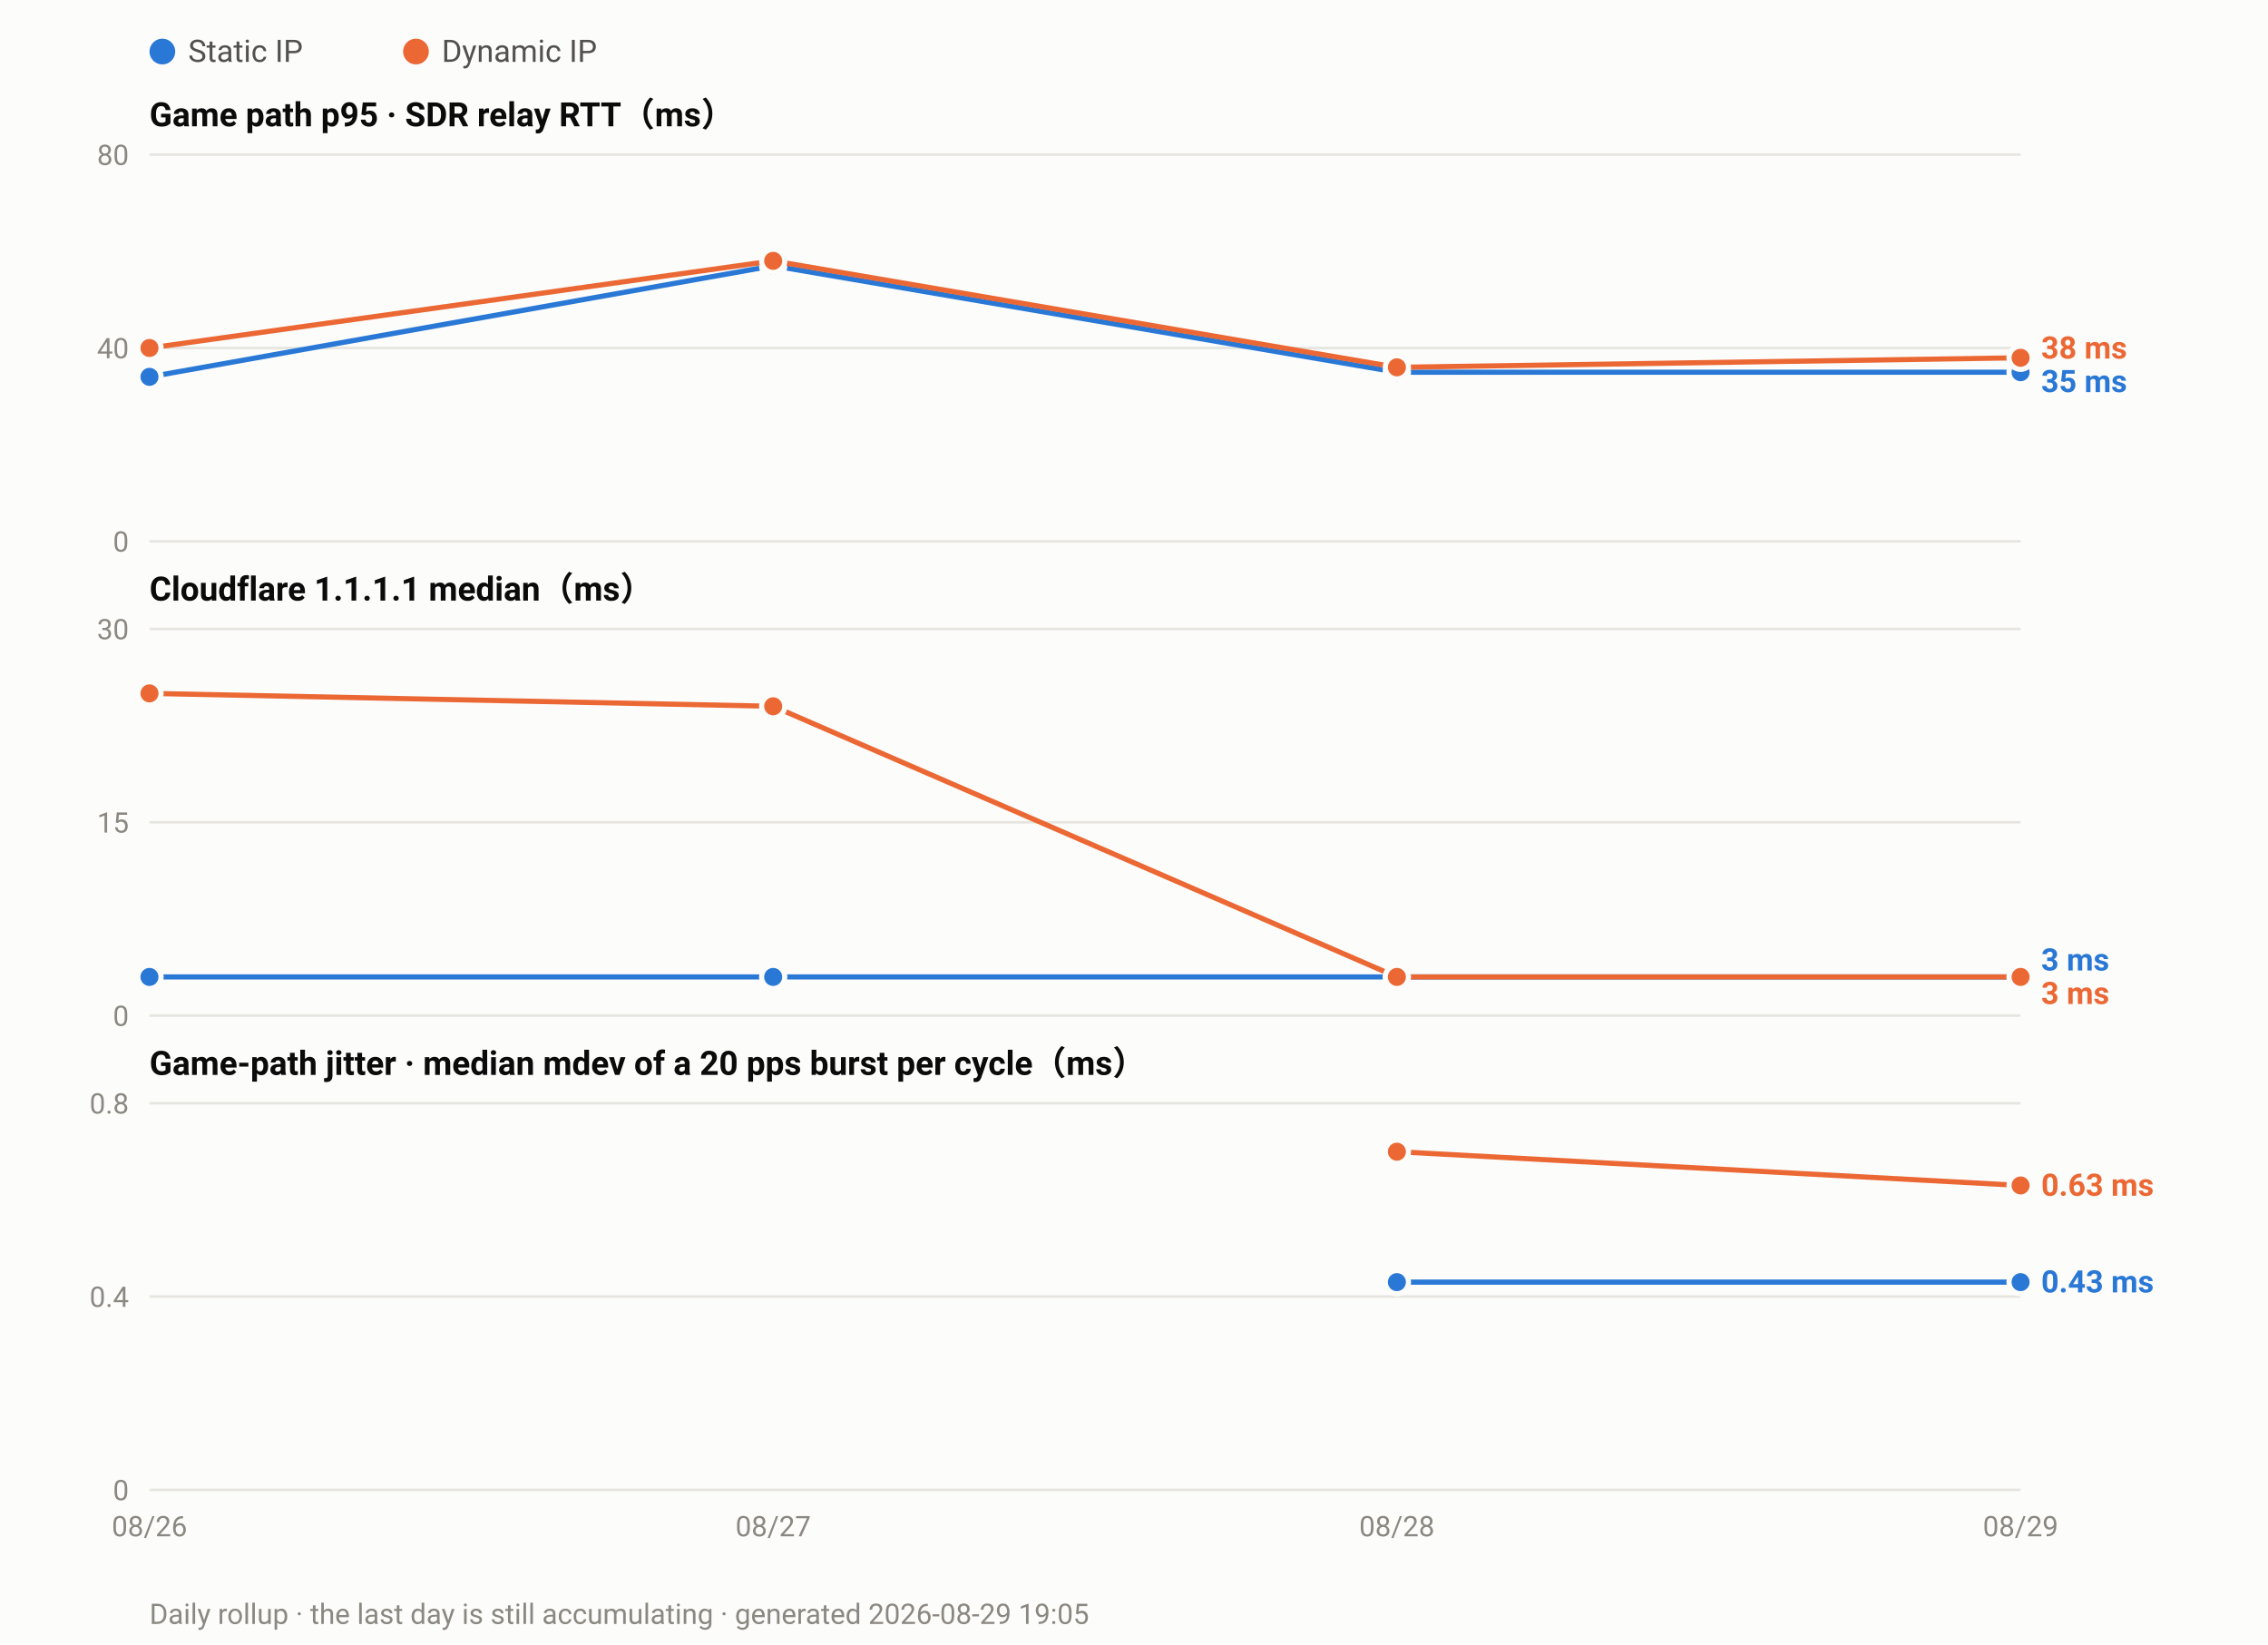
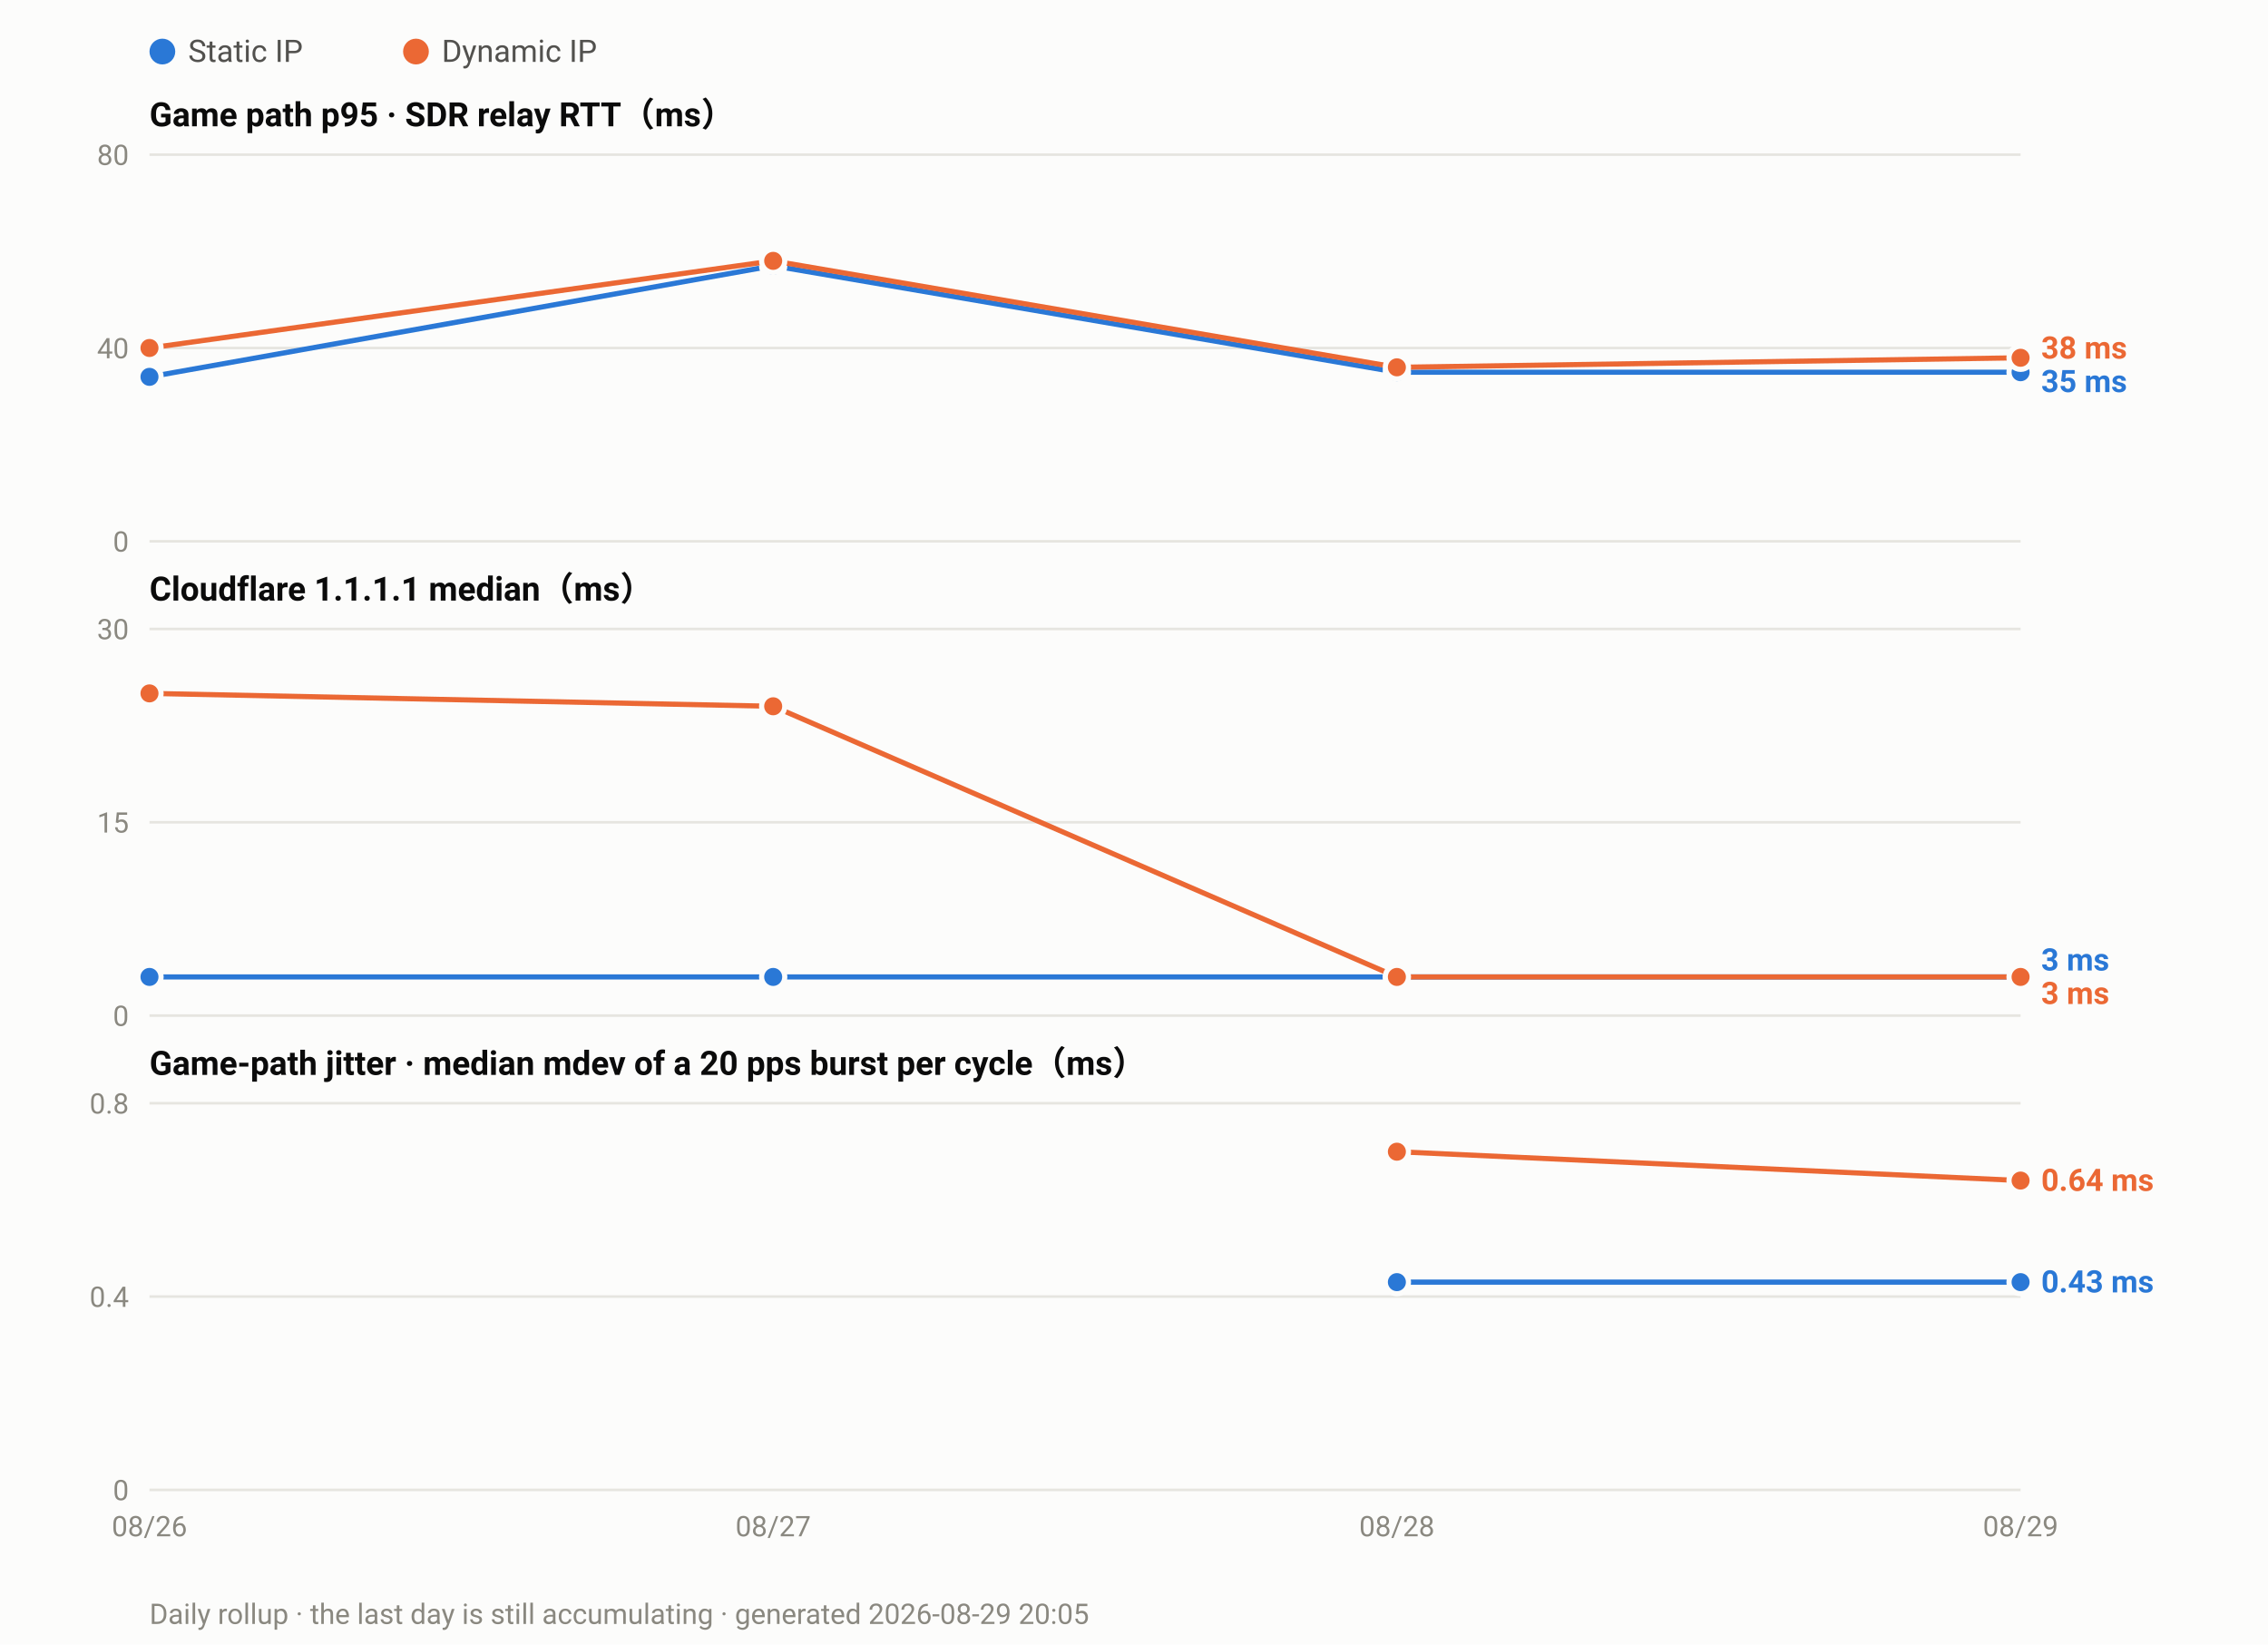
<svg xmlns="http://www.w3.org/2000/svg" width="880" height="638" viewBox="0 0 880 638" font-family="ui-sans-serif,-apple-system,Segoe UI,Roboto,Helvetica,Arial,sans-serif">
  <rect width="880" height="638" fill="#fcfcfb" />
  <circle cx="63.0" cy="20" r="5" fill="#2a78d6" />
  <text x="73.0" y="24" font-size="12" fill="#52514e">Static IP</text>
  <circle cx="161.4" cy="20" r="5" fill="#eb6834" />
  <text x="171.4" y="24" font-size="12" fill="#52514e">Dynamic IP</text>
  <text x="58" y="49.0" font-size="13" font-weight="600" fill="#0b0b0b">Game path p95 · SDR relay RTT（ms）</text>
  <line x1="58" y1="210.0" x2="784.0" y2="210.0" stroke="#e6e5e0" stroke-width="1" />
  <text x="50" y="214.0" font-size="11" text-anchor="end" fill="#8a8880">0</text>
  <line x1="58" y1="135.0" x2="784.0" y2="135.0" stroke="#e6e5e0" stroke-width="1" />
  <text x="50" y="139.0" font-size="11" text-anchor="end" fill="#8a8880">40</text>
  <line x1="58" y1="60.0" x2="784.0" y2="60.0" stroke="#e6e5e0" stroke-width="1" />
  <text x="50" y="64.0" font-size="11" text-anchor="end" fill="#8a8880">80</text>
  <polyline fill="none" stroke="#2a78d6" stroke-width="2" stroke-linejoin="round" points="58.0,146.2 300.0,103.1 542.0,144.4 784.0,144.4" />
  <circle cx="58.0" cy="146.2" r="4.5" fill="#2a78d6" stroke="#fcfcfb" stroke-width="2" />
  <circle cx="300.0" cy="103.1" r="4.5" fill="#2a78d6" stroke="#fcfcfb" stroke-width="2" />
  <circle cx="542.0" cy="144.4" r="4.5" fill="#2a78d6" stroke="#fcfcfb" stroke-width="2" />
  <circle cx="784.0" cy="144.4" r="4.5" fill="#2a78d6" stroke="#fcfcfb" stroke-width="2" />
  <polyline fill="none" stroke="#eb6834" stroke-width="2" stroke-linejoin="round" points="58.0,135.0 300.0,101.2 542.0,142.5 784.0,138.8" />
  <circle cx="58.0" cy="135.0" r="4.5" fill="#eb6834" stroke="#fcfcfb" stroke-width="2" />
  <circle cx="300.0" cy="101.2" r="4.5" fill="#eb6834" stroke="#fcfcfb" stroke-width="2" />
  <circle cx="542.0" cy="142.5" r="4.5" fill="#eb6834" stroke="#fcfcfb" stroke-width="2" />
  <circle cx="784.0" cy="138.8" r="4.5" fill="#eb6834" stroke="#fcfcfb" stroke-width="2" />
  <text x="792.0" y="139.1" font-size="12" font-weight="600" fill="#eb6834">38 ms</text>
  <text x="792.0" y="152.1" font-size="12" font-weight="600" fill="#2a78d6">35 ms</text>
  <text x="58" y="233.0" font-size="13" font-weight="600" fill="#0b0b0b">Cloudflare 1.1.1.1 median（ms）</text>
  <line x1="58" y1="394.0" x2="784.0" y2="394.0" stroke="#e6e5e0" stroke-width="1" />
  <text x="50" y="398.0" font-size="11" text-anchor="end" fill="#8a8880">0</text>
  <line x1="58" y1="319.0" x2="784.0" y2="319.0" stroke="#e6e5e0" stroke-width="1" />
  <text x="50" y="323.0" font-size="11" text-anchor="end" fill="#8a8880">15</text>
  <line x1="58" y1="244.0" x2="784.0" y2="244.0" stroke="#e6e5e0" stroke-width="1" />
  <text x="50" y="248.0" font-size="11" text-anchor="end" fill="#8a8880">30</text>
  <polyline fill="none" stroke="#2a78d6" stroke-width="2" stroke-linejoin="round" points="58.0,379.0 300.0,379.0 542.0,379.0 784.0,379.0" />
  <circle cx="58.0" cy="379.0" r="4.5" fill="#2a78d6" stroke="#fcfcfb" stroke-width="2" />
  <circle cx="300.0" cy="379.0" r="4.5" fill="#2a78d6" stroke="#fcfcfb" stroke-width="2" />
  <circle cx="542.0" cy="379.0" r="4.5" fill="#2a78d6" stroke="#fcfcfb" stroke-width="2" />
  <circle cx="784.0" cy="379.0" r="4.5" fill="#2a78d6" stroke="#fcfcfb" stroke-width="2" />
  <polyline fill="none" stroke="#eb6834" stroke-width="2" stroke-linejoin="round" points="58.0,269.0 300.0,274.0 542.0,379.0 784.0,379.0" />
  <circle cx="58.0" cy="269.0" r="4.5" fill="#eb6834" stroke="#fcfcfb" stroke-width="2" />
  <circle cx="300.0" cy="274.0" r="4.5" fill="#eb6834" stroke="#fcfcfb" stroke-width="2" />
  <circle cx="542.0" cy="379.0" r="4.5" fill="#eb6834" stroke="#fcfcfb" stroke-width="2" />
  <circle cx="784.0" cy="379.0" r="4.5" fill="#eb6834" stroke="#fcfcfb" stroke-width="2" />
  <text x="792.0" y="376.5" font-size="12" font-weight="600" fill="#2a78d6">3 ms</text>
  <text x="792.0" y="389.5" font-size="12" font-weight="600" fill="#eb6834">3 ms</text>
  <text x="58" y="417.0" font-size="13" font-weight="600" fill="#0b0b0b">Game-path jitter · median mdev of a 20 pps burst per cycle（ms）</text>
  <line x1="58" y1="578.0" x2="784.0" y2="578.0" stroke="#e6e5e0" stroke-width="1" />
  <text x="50" y="582.0" font-size="11" text-anchor="end" fill="#8a8880">0</text>
  <line x1="58" y1="503.0" x2="784.0" y2="503.0" stroke="#e6e5e0" stroke-width="1" />
  <text x="50" y="507.0" font-size="11" text-anchor="end" fill="#8a8880">0.4</text>
  <line x1="58" y1="428.0" x2="784.0" y2="428.0" stroke="#e6e5e0" stroke-width="1" />
  <text x="50" y="432.0" font-size="11" text-anchor="end" fill="#8a8880">0.8</text>
  <polyline fill="none" stroke="#2a78d6" stroke-width="2" stroke-linejoin="round" points="542.0,497.4 784.0,497.4" />
  <circle cx="542.0" cy="497.4" r="4.5" fill="#2a78d6" stroke="#fcfcfb" stroke-width="2" />
  <circle cx="784.0" cy="497.4" r="4.5" fill="#2a78d6" stroke="#fcfcfb" stroke-width="2" />
-   <polyline fill="none" stroke="#eb6834" stroke-width="2" stroke-linejoin="round" points="542.0,446.8 784.0,459.9" />
+   <polyline fill="none" stroke="#eb6834" stroke-width="2" stroke-linejoin="round" points="542.0,446.8 784.0,458.0" />
  <circle cx="542.0" cy="446.8" r="4.5" fill="#eb6834" stroke="#fcfcfb" stroke-width="2" />
-   <circle cx="784.0" cy="459.9" r="4.5" fill="#eb6834" stroke="#fcfcfb" stroke-width="2" />
-   <text x="792.0" y="463.9" font-size="12" font-weight="600" fill="#eb6834">0.63 ms</text>
+   <circle cx="784.0" cy="458.0" r="4.5" fill="#eb6834" stroke="#fcfcfb" stroke-width="2" />
+   <text x="792.0" y="462.0" font-size="12" font-weight="600" fill="#eb6834">0.64 ms</text>
  <text x="792.0" y="501.4" font-size="12" font-weight="600" fill="#2a78d6">0.43 ms</text>
  <text x="58.0" y="596.0" font-size="11" text-anchor="middle" fill="#8a8880">08/26</text>
  <text x="300.0" y="596.0" font-size="11" text-anchor="middle" fill="#8a8880">08/27</text>
  <text x="542.0" y="596.0" font-size="11" text-anchor="middle" fill="#8a8880">08/28</text>
  <text x="784.0" y="596.0" font-size="11" text-anchor="middle" fill="#8a8880">08/29</text>
-   <text x="58" y="630" font-size="11" fill="#8a8880">Daily rollup · the last day is still accumulating · generated 2026-08-29 19:05</text>
+   <text x="58" y="630" font-size="11" fill="#8a8880">Daily rollup · the last day is still accumulating · generated 2026-08-29 20:05</text>
</svg>
